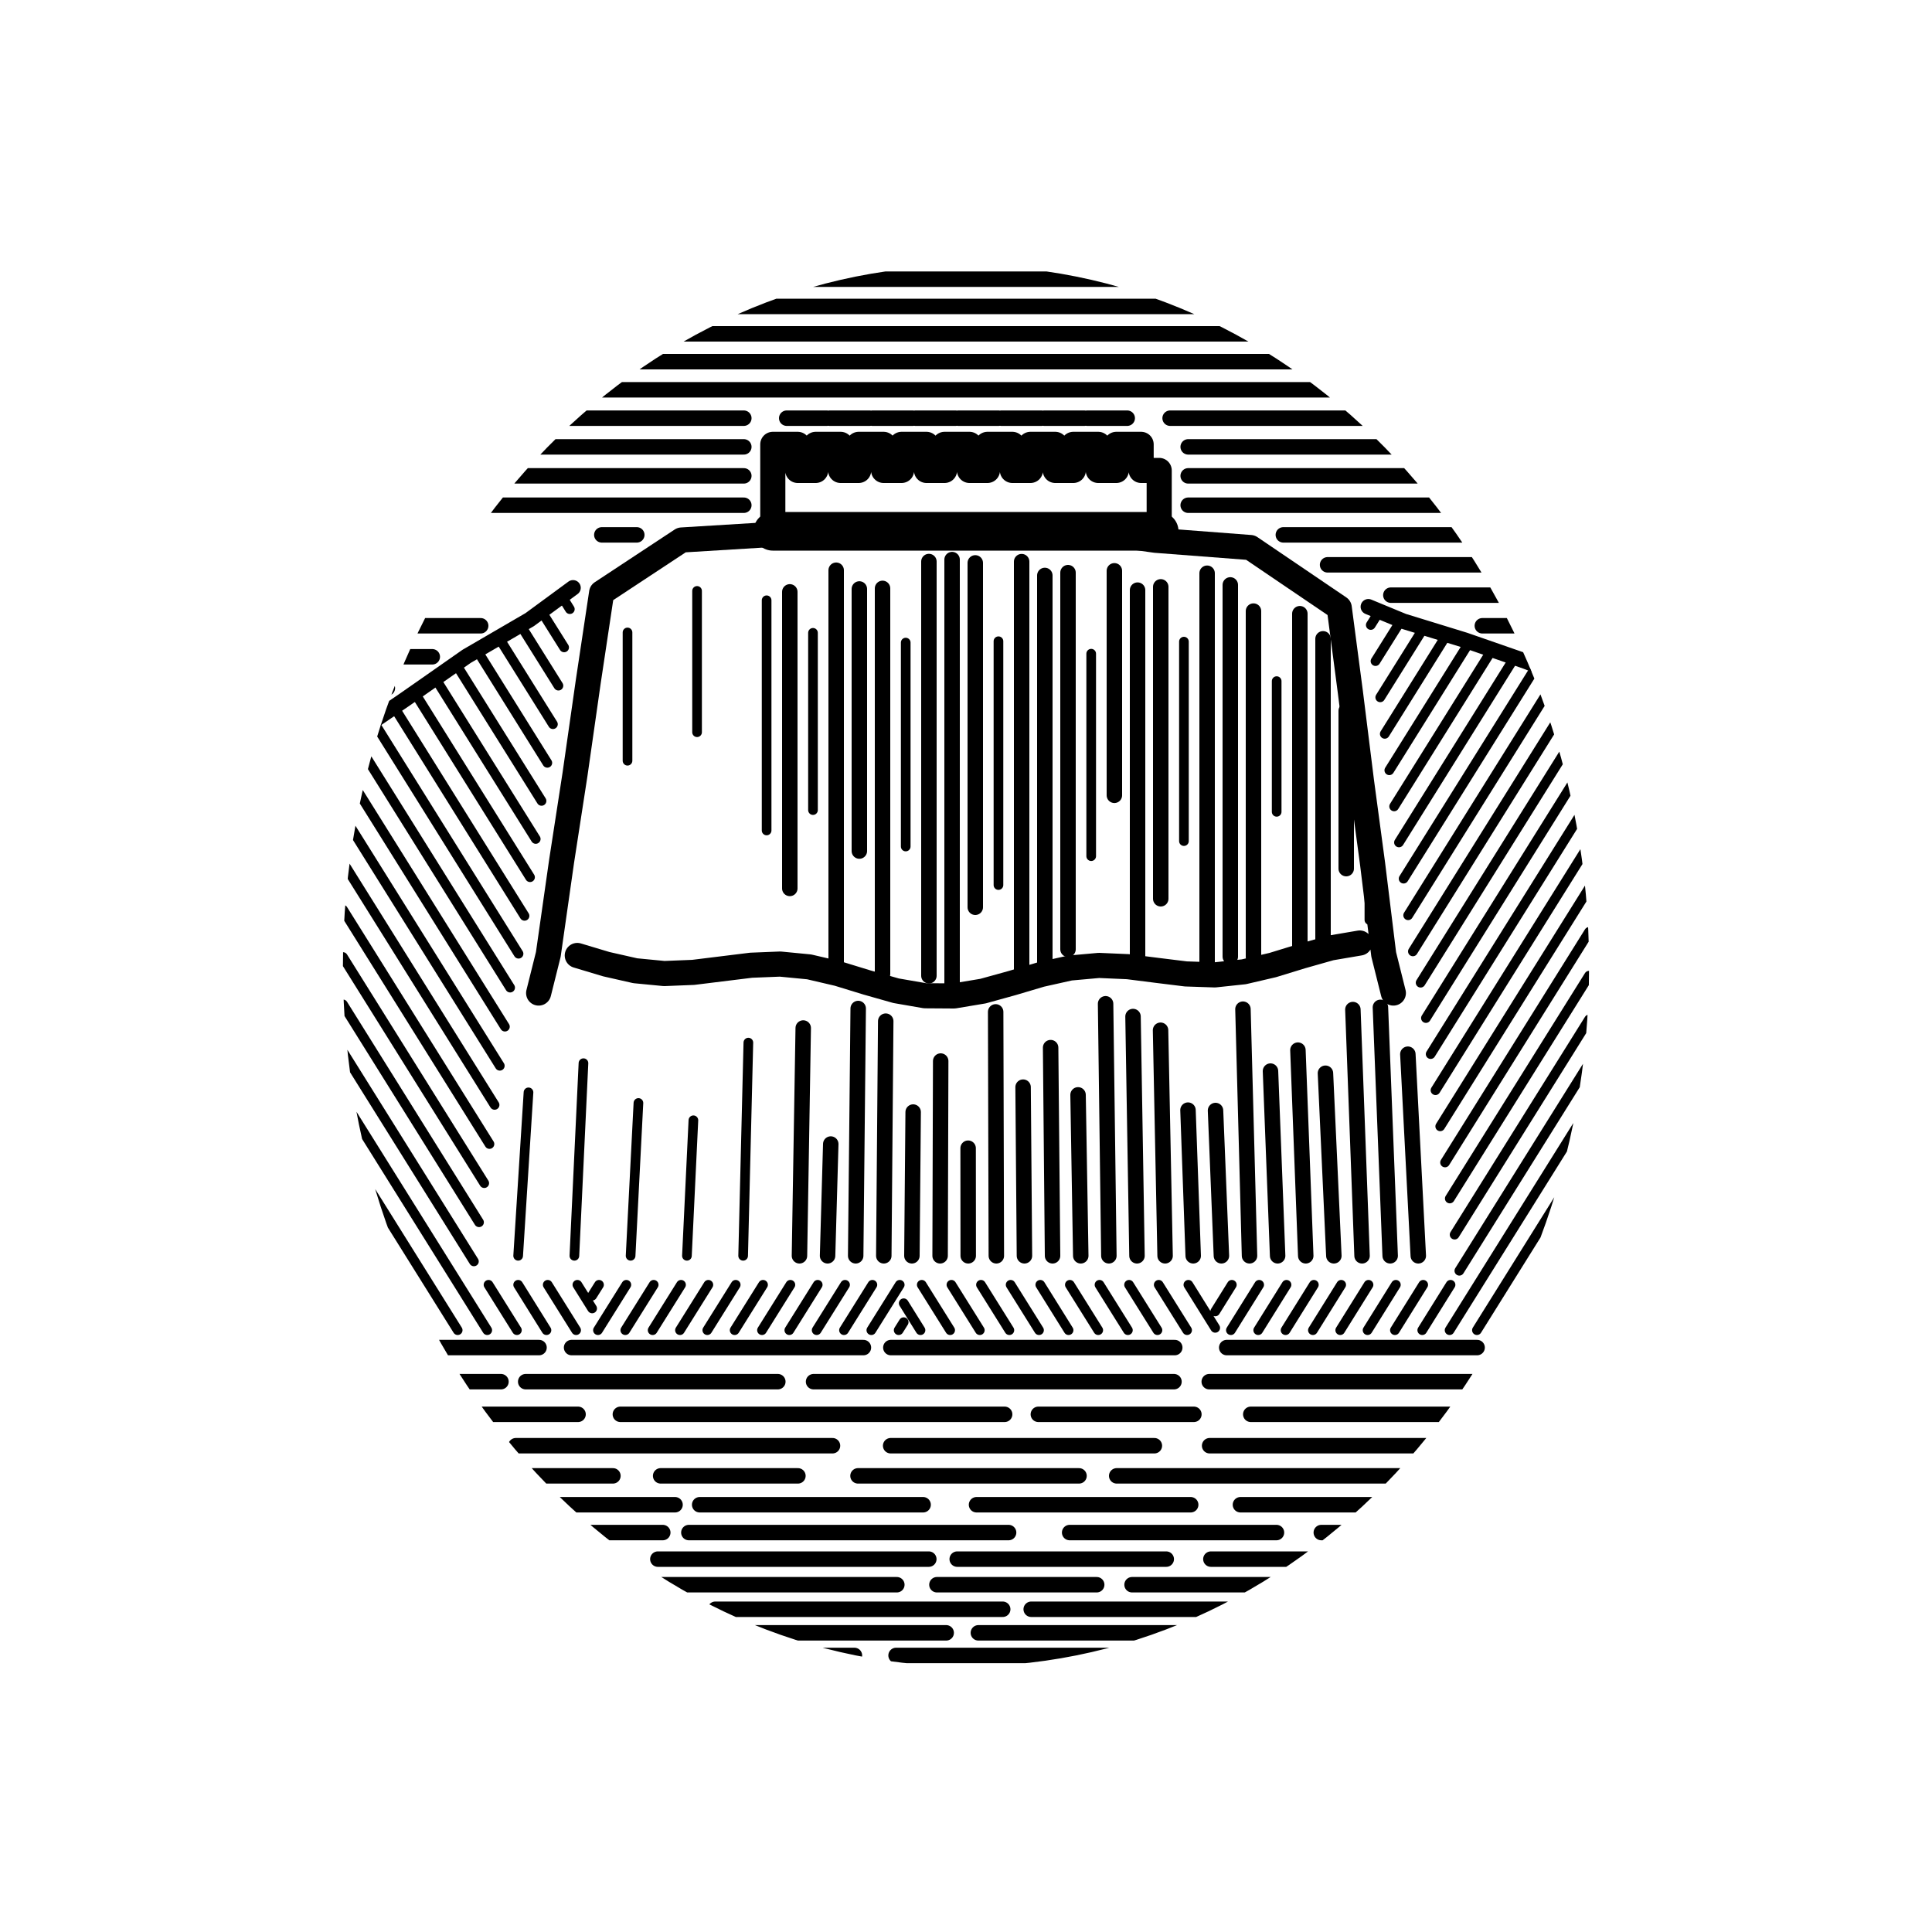
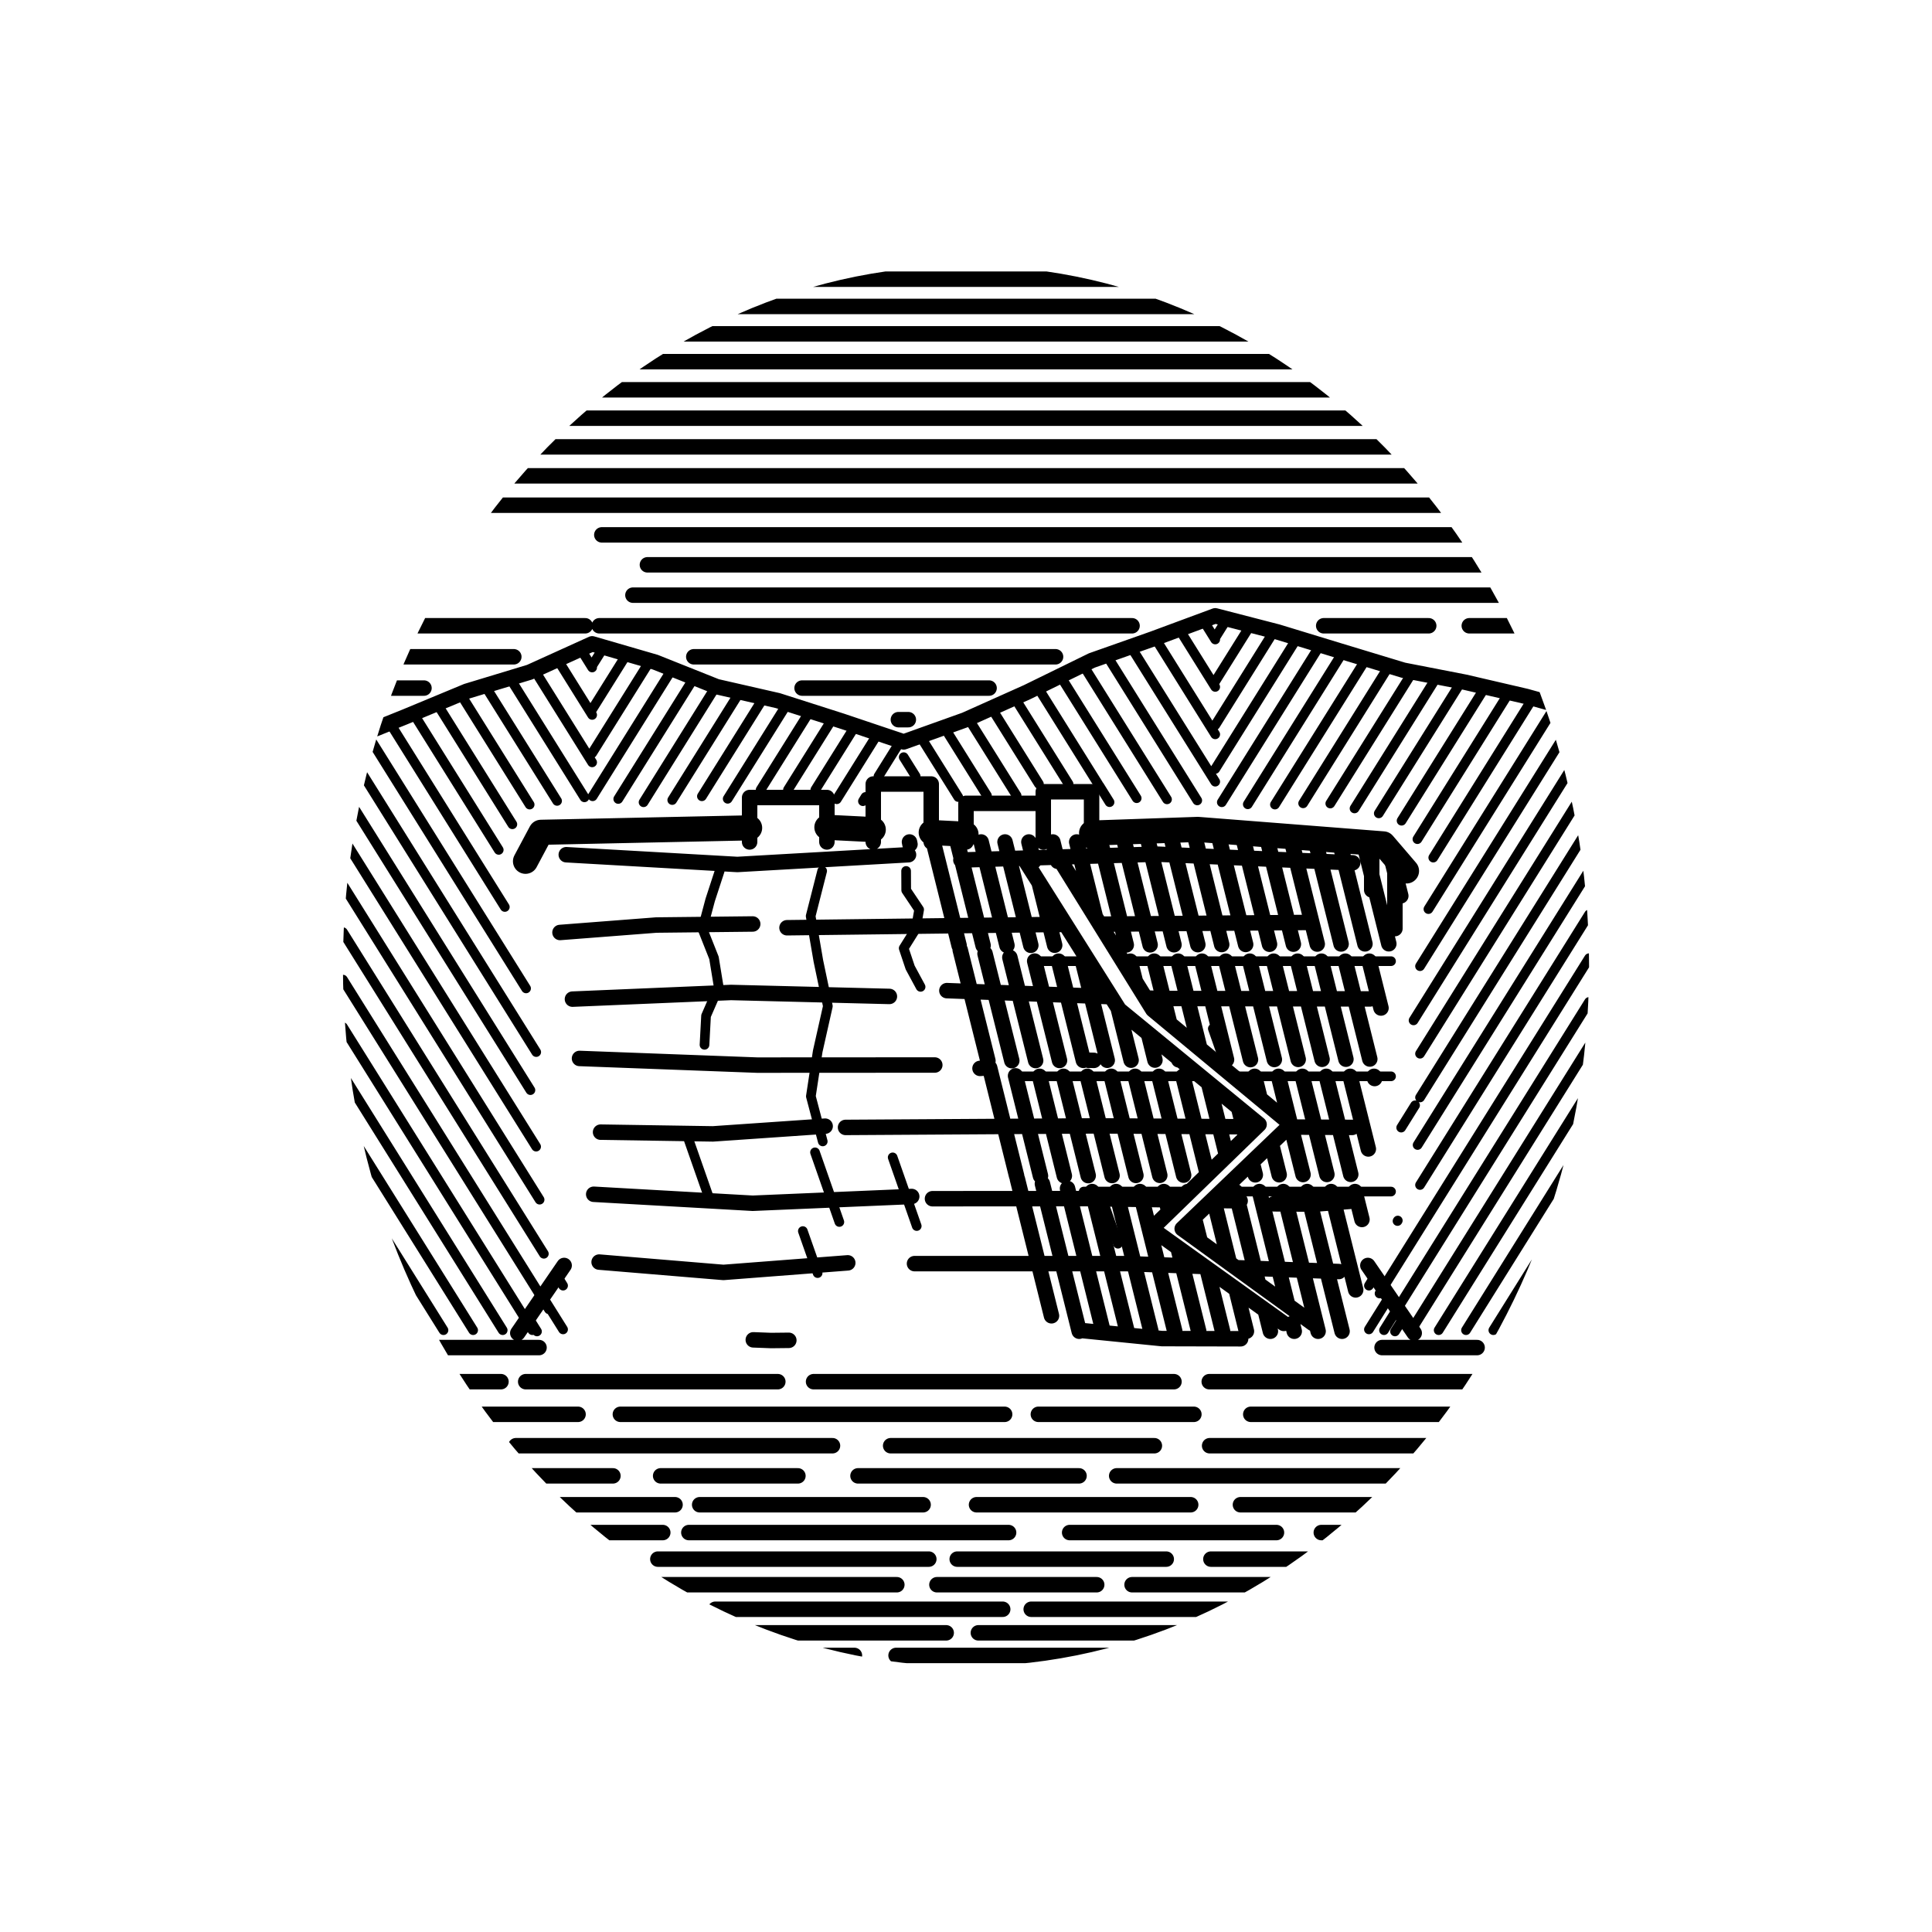
<svg xmlns="http://www.w3.org/2000/svg" viewBox="0 0 200 200">
  <defs>
    <clipPath id="w">
      <path d="M35.5 100A64.5 72.5 0 1 1 164.5 100A64.5 72.5 0 1 1 35.5 100Z" />
    </clipPath>
  </defs>
  <g clip-path="url(#w)" fill="none" stroke="#000" stroke-linecap="round" stroke-linejoin="round">
-     <path d="M58.15 61.71L58.99 63.06M56.04 63.26L58.4 67.02M53.88 64.7L57.81 70.98M51.63 66L57.24 74.97M49.38 67.31L56.66 78.97M47.19 68.72L56.06 82.91M45.06 70.21L55.46 86.85M42.93 71.7L54.87 90.81M40.79 73.18L54.3 94.81M38.64 74.65L53.68 98.73M36.49 76.12L52.81 102.24M35.5 79.44L52.27 106.28M35.5 84.35L51.74 110.33M35.5 89.25L51.2 114.38M35.5 94.16L50.67 118.43M59.77 133L61.3 135.45M35.5 99.07L50.13 122.48M56.7 133L59.64 137.7M35.5 103.97L49.59 126.53M53.64 133L56.57 137.7M35.5 108.88L49.06 130.58M50.57 133L53.51 137.7M35.5 113.79L50.44 137.7M35.5 118.69L47.38 137.7M35.5 123.6L44.31 137.7M35.5 128.51L41.25 137.7M35.5 133.41L38.18 137.7M61.3 134.13L62.01 133M61.9 137.7L64.84 133M64.73 137.7L67.67 133M67.56 137.7L70.5 133M70.39 137.7L73.33 133M73.22 137.7L76.16 133M76.05 137.7L78.99 133M78.88 137.7L81.82 133M81.71 137.7L84.65 133M84.54 137.7L87.48 133M87.37 137.7L90.31 133M90.2 137.7L93.14 133M93.03 137.7L93.55 136.87M123.02 133L125.8 137.46M119.95 133L122.89 137.7M116.88 133L119.82 137.7M113.82 133L116.76 137.7M110.75 133L113.69 137.7M107.69 133L110.62 137.7M104.62 133L107.56 137.7M101.55 133L104.49 137.7M98.49 133L101.43 137.7M95.42 133L98.36 137.7M93.55 134.91L95.29 137.7M141.9 64.7L142.79 63.28M142.39 68.44L145.04 64.21M142.88 72.19L147.4 64.96M143.35 75.97L149.77 65.69M143.82 79.74L152.13 66.44M144.32 83.48L154.46 67.25M144.82 87.21L156.79 68.05M145.3 90.96L159.09 68.9M145.77 94.75L161.37 69.78M146.26 98.49L163.64 70.67M125.8 135.76L127.52 133M147.06 101.73L164.5 73.82M127.42 137.7L130.35 133M147.61 105.39L164.5 78.35M130.25 137.7L133.18 133M148.1 109.12L164.5 82.88M133.08 137.7L136.01 133M148.6 112.86L164.5 87.41M135.91 137.7L138.84 133M149.09 116.6L164.5 91.94M138.74 137.7L141.67 133M149.59 120.34L164.5 96.47M141.57 137.7L144.5 133M150.08 124.07L164.5 101M144.4 137.7L147.33 133M150.58 127.81L164.5 105.53M147.23 137.7L150.16 133M151.07 131.55L164.5 110.06M150.06 137.7L164.5 114.59M152.89 137.7L164.5 119.11M155.72 137.7L164.5 123.64M158.55 137.7L164.5 128.17M161.38 137.7L164.5 132.7M64.96 65.47L64.96 78.75M72.16 61.17L72.16 75.8M79.36 62.14L79.36 85.97M84.16 65.51L84.16 83.86M93.76 66.52L93.76 87.63M103.36 66.38L103.36 91.62M112.96 67.67L112.96 88.63M122.56 66.42L122.56 87.07M132.16 70.51L132.16 84.04M141.76 92.93L141.76 95.23M54.71 113.08L53.64 130M60.4 110.06L59.46 130M66.09 114.18L65.28 130M71.78 115.97L71.11 130M77.47 107.93L76.93 130" stroke-width="1" />
-     <path d="M35.5 28.9L164.5 28.9M35.5 31.72L164.5 31.72M35.5 34.56L164.5 34.56M35.5 37.44L164.5 37.44M35.5 40.35L164.5 40.35M35.5 43.29L77 43.29M81.44 43.29L85.58 43.29M85.89 43.29L90.02 43.29M90.33 43.29L94.47 43.29M94.78 43.29L98.91 43.29M99.22 43.29L103.36 43.29M103.67 43.29L107.8 43.29M108.11 43.29L112.24 43.29M112.56 43.29L116.69 43.29M121.13 43.29L164.5 43.29M35.5 46.26L77 46.26M123 46.26L164.5 46.26M35.5 49.26L77 49.26M123 49.26L164.5 49.26M35.5 52.3L77 52.3M123 52.3L164.5 52.3M35.5 55.37L41.7 55.37M62.3 55.37L65.92 55.37M132.85 55.37L164.5 55.37M35.5 58.47L36.98 58.47M137.43 58.47L164.5 58.47M35.5 61.61L38.48 61.61M143.98 61.61L164.5 61.61M35.5 64.78L49.76 64.78M153.45 64.78L164.5 64.78M35.5 67.99L44.75 67.99M162.27 67.99L164.5 67.99M35.5 71.23L40.1 71.23M35.5 76.8L41.93 72.4L48.31 67.94L54.84 64.14L59.32 60.85M141.65 62.81L145.28 64.31L151.65 66.27L157.98 68.47L164.5 71M35.5 139.5L55.8 139.5M59.17 139.5L89.38 139.5M92.22 139.5L121.61 139.5M126.99 139.5L152.91 139.5M159.03 139.5L164.5 139.5M35.5 143.03L51.86 143.03M54.42 143.03L80.52 143.03M84.22 143.03L121.53 143.03M125.18 143.03L158.82 143.03M35.5 146.41L39.05 146.41M42.64 146.41L59.84 146.41M64.22 146.41L104 146.41M107.49 146.41L123.59 146.41M129.48 146.41L151.73 146.41M155.86 146.41L164.5 146.41M35.5 149.66L47.43 149.66M53.4 149.66L86.18 149.66M92.2 149.66L119.5 149.66M125.22 149.66L156.1 149.66M159.16 149.66L164.5 149.66M35.5 152.78L63.45 152.78M68.39 152.78L82.6 152.78M88.82 152.78L111.7 152.78M115.6 152.78L152.34 152.78M155.84 152.78L164.5 152.78M35.5 155.77L69.88 155.77M72.43 155.77L95.56 155.77M101.09 155.77L123.26 155.77M128.41 155.77L144.4 155.77M147.22 155.77L164.5 155.77M35.5 158.65L68.61 158.65M71.31 158.65L104.41 158.65M110.73 158.65L132.14 158.65M136.78 158.65L164.5 158.65M35.5 161.4L62.79 161.4M68.1 161.4L96.15 161.4M99.09 161.4L120.73 161.4M125.35 161.4L143.38 161.4M146.89 161.4L164.5 161.4M35.5 164.05L56.39 164.05M62.12 164.05L92.84 164.05M96.99 164.05L113.53 164.05M117.19 164.05L156.07 164.05M159.87 164.05L164.5 164.05M35.5 166.59L67.83 166.59M74.05 166.59L103.8 166.59M106.75 166.59L130.15 166.59M134.27 166.59L149.61 166.59M153.8 166.59L164.5 166.59M41.28 169.03L57.9 169.03M62.45 169.03L97.95 169.03M101.28 169.03L130.79 169.03M133.7 169.03L157.16 169.03M162.31 169.03L164.5 169.03M35.5 171.37L51.29 171.37M57.73 171.37L88.45 171.37M92.76 171.37L126.06 171.37M128.72 171.37L158.79 171.37M81.76 61.27L81.76 91.97M86.56 59.03L86.56 100.48M88.96 60.97L88.96 88.1M91.36 60.91L91.36 100.82M96.16 58.13L96.16 101.01M98.56 57.93L98.56 101.98M100.96 58.27L100.96 93.92M105.76 58.14L105.76 101.32M108.16 59.57L108.16 100.42M110.56 59.28L110.56 98.27M115.36 59.09L115.36 82.33M117.76 61.09L117.76 99.38M120.16 60.75L120.16 93.04M124.96 59.34L124.96 100.18M127.36 60.55L127.36 99.03M129.76 63.26L129.76 99.07M134.56 63.53L134.56 98.25M136.96 66.13L136.96 97.68M139.36 73.58L139.36 89.92M83.15 106.42L82.76 130M86 118.43L85.67 130M88.84 104.4L88.58 130M91.69 105.71L91.49 130M94.53 115.12L94.4 130M97.38 109.84L97.32 130M100.22 118.86L100.23 130M103.07 104.75L103.14 130M105.91 112.54L106.05 130M108.76 108.45L108.96 130M111.6 113.34L111.88 130M114.45 103.91L114.79 130M117.29 105.23L117.7 130M120.14 106.65L120.61 130M122.98 114.92L123.52 130M125.83 114.96L126.44 130M128.67 104.47L129.35 130M131.52 110.88L132.26 130M134.36 108.71L135.17 130M137.21 111.1L138.08 130M140.05 104.51L141 130M142.9 104.28L143.91 130M145.74 109.13L146.82 130" stroke-width="1.6" />
-     <path d="M55.76 102.8L56.76 98.8L58.14 89.13L59.52 80.19L60.9 70.54L62.28 61.36L70.56 55.9L80.37 55.3L83.68 55M113 55L119.63 55.93L129.44 56.68L138.64 62.92L139.79 71.65L140.94 80.87L142.09 89.43L143.24 98.8L144.24 102.8M59.76 98.91L62.76 99.81L65.76 100.49L68.76 100.78L71.76 100.66L74.76 100.29L77.76 99.92L80.76 99.8L83.76 100.09L86.76 100.79L89.76 101.71L92.76 102.56L95.76 103.08L98.76 103.1L101.76 102.6L104.76 101.77L107.76 100.88L110.76 100.21L113.76 99.94L116.76 100.07L119.76 100.45L122.76 100.82L125.76 100.92L128.76 100.6L131.76 99.9L134.76 98.98L137.76 98.13L140.76 97.62M80 55L80 46L82.58 46L82.58 48.7L84.44 48.7L84.44 46L87.02 46L87.02 48.7L88.89 48.7L88.89 46L91.47 46L91.47 48.7L93.33 48.7L93.33 46L95.91 46L95.91 48.7L97.78 48.7L97.78 46L100.36 46L100.36 48.7L102.22 48.7L102.22 46L104.8 46L104.8 48.7L106.67 48.7L106.67 46L109.24 46L109.24 48.7L111.11 48.7L111.11 46L113.69 46L113.69 48.7L115.56 48.7L115.56 46L118.13 46L118.13 48.7L120 48.7L120 48.7L120 55Z" stroke-width="2.6" />
-     <path d="M80 55L120 55" stroke-width="4" />
+     <path d="M60.11 67.19L61.3 69.1M57.72 68.27L61.3 74.01M55.33 69.36L61.3 78.92M52.79 70.2L60.5 82.54M50.21 70.98L57.67 82.91M47.67 71.83L54.83 83.29M45.24 72.84L53.04 85.33M42.8 73.85L51.63 87.98M40.36 74.84L52.26 93.89M37.91 75.83L54.46 102.32M35.5 76.88L55.51 108.91M35.5 81.79L54.91 112.85M35.5 86.69L55.5 118.7M35.5 91.6L55.86 124.19M35.5 96.5L56.3 129.79M35.5 101.41L56.83 135.54M35.5 106.32L55.11 137.7M35.5 111.22L52.04 137.7M35.5 116.13L48.98 137.7M35.5 121.04L45.91 137.7M35.5 125.94L42.85 137.7M35.5 130.85L39.78 137.7M35.5 135.76L36.72 137.7M61.3 68.91L62.5 67M61.3 73.44L64.89 67.7M61.3 77.97L67.29 68.39M61.35 82.43L69.58 69.25M64 82.71L71.85 70.15M66.62 83.05L74.11 71.05M69.59 82.82L76.58 71.63M72.66 82.43L79.06 72.19M75.33 82.69L81.49 72.84M78.74 81.76L83.85 73.59M81.57 81.76L86.21 74.34M84.4 81.76L88.55 75.12M86.62 82.74L90.89 75.91M89.33 82.94L89.6 82.5M90.94 80.36L93.23 76.69M124.56 64.21L125.8 66.2M122.07 65.13L125.8 71.11M119.58 66.05L125.8 76.02M117.07 66.95L125.8 80.92M114.56 67.83L123.94 82.86M112.11 68.82L120.81 82.75M109.76 69.97L117.67 82.63M107.41 71.12L113.68 81.16M113.8 81.34L114.86 83.04M105.04 72.23L110.62 81.16M102.64 73.3L107.55 81.16M100.25 74.38L105.24 82.36M97.76 75.3L102.17 82.36M95.25 76.19L99.2 82.51M93.55 78.38L94.79 80.36M125.8 66.01L127.02 64.06M125.8 70.54L129.46 64.69M125.8 75.07L131.89 65.32M125.8 79.6L134.28 66.03M126.48 83.05L136.66 66.76M129.17 83.26L139.03 67.48M131.98 83.29L141.41 68.21M134.9 83.16L143.79 68.93M137.71 83.18L146.22 69.57M140.22 83.69L148.74 70.06M142.73 84.2L151.27 70.55M145.09 84.96L153.75 71.11M146.73 86.87L156.22 71.68M148.37 88.78L158.67 72.28M147.87 94.11L161.09 72.95M147 100.02L163.5 73.62M146.33 105.63L164.5 76.55M147 109.08L164.5 81.07M145.05 116.73L146.49 114.42M147 113.61L164.5 85.6M146.75 118.53L164.5 90.13M144.67 126.4L144.7 126.35M147 122.67L164.5 94.66M142.81 133.9L164.5 99.19M143.27 137.7L164.5 103.72M146.1 137.7L164.5 108.25M148.93 137.7L164.5 112.78M151.76 137.7L164.5 117.31M154.59 137.7L164.5 121.84M157.42 137.7L164.5 126.36M160.25 137.7L164.5 130.89M163.08 137.7L164.5 135.42M125.55 106.48L126.68 109.7M84.37 119.29L86.89 126.5M92.41 119.81L94.9 126.92M113.84 123.35L115.73 128.75M83.11 127.44L84.64 131.79M71.3 118.01L73.37 123.92M107.18 99.5L112.7 99.5M116.23 99.5L144 99.5M105.32 111.42L124.28 111.42M127.66 111.42L144 111.42M112.18 123.35L123.19 123.35M126.4 123.35L144 123.35M74.5 90.16L73.52 93.16L72.72 96.16L73.91 99.16L74.4 102.16L73.09 105.16L72.93 108.16M85.11 90.16L83.92 94.83L84.72 99.49L85.7 104.16L84.65 108.83L83.94 113.49L85.17 118.16M93.8 90.16L93.81 92.16L95.15 94.16L94.8 96.16L93.55 98.16L94.22 100.16L95.3 102.16M57.77 132.25L58.29 133.09M56.28 134.41L58.29 137.62M54.8 136.57L55.59 137.83M141.71 133.09L142.23 132.25M141.71 137.62L143.72 134.41M144.41 137.83L145.2 136.57" stroke-width="1" />
+     <path d="M35.5 28.9L164.5 28.9M35.5 31.72L164.5 31.72M35.5 34.56L164.5 34.56M35.5 37.44L164.5 37.44M35.5 40.35L164.5 40.35M35.5 43.29L164.5 43.29M35.5 46.26L164.5 46.26M35.5 49.26L164.5 49.26M35.5 52.3L164.5 52.3M35.5 55.37L41.7 55.37M62.3 55.37L164.5 55.37M35.5 58.47L36.98 58.47M67.02 58.47L164.5 58.47M35.5 61.61L38.48 61.61M65.52 61.61L164.5 61.61M35.5 64.78L60.58 64.78M62.04 64.78L117.19 64.78M137.03 64.78L147.9 64.78M152.1 64.78L164.5 64.78M35.5 67.99L53.19 67.99M71.82 67.99L109.27 67.99M159.41 67.99L164.5 67.99M35.5 71.23L43.89 71.23M83.03 71.23L102.39 71.23M163.18 71.23L164.5 71.23M35.5 74.5L35.85 74.5M93 74.5L94.03 74.5M35.5 76.8L41.93 74.21L48.31 71.56L54.84 69.58L61.3 66.65L67.84 68.55L74.18 71.08L80.53 72.53L87.13 74.64L93.55 76.8L99.9 74.53L106.33 71.65L113.03 68.37L119.35 66.14L125.8 63.75L132.26 65.42L138.55 67.34L145.28 69.38L151.65 70.62L157.98 72.09L164.5 73.9M35.5 139.5L55.8 139.5M143.07 139.5L152.91 139.5M159.03 139.5L164.5 139.5M35.5 143.03L51.86 143.03M54.42 143.03L80.52 143.03M84.22 143.03L121.53 143.03M125.18 143.03L158.82 143.03M35.5 146.41L39.05 146.41M42.64 146.41L59.84 146.41M64.22 146.41L104 146.41M107.49 146.41L123.59 146.41M129.48 146.41L151.73 146.41M155.86 146.41L164.5 146.41M35.5 149.66L47.43 149.66M53.4 149.66L86.18 149.66M92.2 149.66L119.5 149.66M125.22 149.66L156.1 149.66M159.16 149.66L164.5 149.66M35.5 152.78L63.45 152.78M68.39 152.78L82.6 152.78M88.82 152.78L111.7 152.78M115.6 152.78L152.34 152.78M155.84 152.78L164.5 152.78M35.5 155.77L69.88 155.77M72.43 155.77L95.56 155.77M101.09 155.77L123.26 155.77M128.41 155.77L144.4 155.77M147.22 155.77L164.5 155.77M35.5 158.65L68.61 158.65M71.31 158.65L104.41 158.65M110.73 158.65L132.14 158.65M136.78 158.65L164.5 158.65M35.5 161.4L62.79 161.4M68.1 161.4L96.15 161.4M99.09 161.4L120.73 161.4M125.35 161.4L143.38 161.4M146.89 161.4L164.5 161.4M35.5 164.05L56.39 164.05M62.12 164.05L92.84 164.05M96.99 164.05L113.53 164.05M117.19 164.05L156.07 164.05M159.87 164.05L164.5 164.05M35.5 166.59L67.83 166.59M74.05 166.59L103.8 166.59M106.75 166.59L130.15 166.59M134.27 166.59L149.61 166.59M153.8 166.59L164.5 166.59M41.28 169.03L57.9 169.03M62.45 169.03L97.95 169.03M101.28 169.03L130.79 169.03M133.7 169.03L157.16 169.03M162.31 169.03L164.5 169.03M35.5 171.37L51.29 171.37M57.73 171.37L88.45 171.37M92.76 171.37L126.06 171.37M128.72 171.37L158.79 171.37M58.62 88.48L76.33 89.49L94.05 88.48M99.47 89.03L119.75 88.42L140.03 89.32M57.97 96.53L67.94 95.76L77.92 95.65M81.47 96.04L108.47 95.71L110.3 95.7M113.85 95.67L135.47 95.49M59.26 103.43L75.67 102.74L92.07 103.15M98.02 102.55L115.02 103.18M118.59 103.31L119.92 103.36L141.83 103.41M59.99 109.57L78.38 110.26L96.77 110.25M101.45 110.6L102.41 110.53M112.71 109.77L112.84 109.76L113.24 109.77M62.17 117.2L73.8 117.38L85.42 116.58M87.53 116.71L113.75 116.55L130.09 116.65M133.38 116.67L139.98 116.71M61.46 123.63L77.92 124.56L94.38 123.86M96.53 124.09L112.46 124.08L122.29 124.22M125.44 124.27L128.38 124.31M131.88 124.62L136.15 124.65L140.42 124.31M62.02 130.65L74.89 131.72L87.76 130.73M94.67 130.81L116.63 130.81L124.68 131.11M127.94 131.23L138.59 131.63M77.98 138.7L79.82 138.77L81.66 138.75M112.13 137.75L120.28 138.57L128.43 138.59M144.4 88.76L144.4 96.13M142 87.12L142 92.13M143.9 88.32L145.01 92.74M141.2 87.39L143.77 97.7M138.68 87.2L141.3 97.71M141.75 99.5L142.96 104.35M136.15 87L138.83 97.72M139.27 99.5L141.8 109.63M142.24 111.42L142.3 111.65M133.63 86.8L136.36 97.73M136.8 99.5L139.33 109.65M139.77 111.42L141.65 118.94M131.11 86.61L133.89 97.74M134.33 99.5L136.86 109.66M137.3 111.42L139.83 121.57M140.27 123.35L140.99 126.24M128.59 86.41L131.42 97.75M131.85 99.5L134.39 109.67M134.82 111.42L137.36 121.58M137.8 123.35L140.34 133.53M126.06 86.21L128.95 97.77M129.38 99.5L131.92 109.68M132.35 111.42L133.57 116.33M133.6 116.45L134.89 121.59M135.32 123.35L138.93 137.81M123.56 86.07L126.47 97.78M126.9 99.5L129.45 109.69M129.88 111.42L130.45 113.74M131.61 118.36L132.42 121.61M132.85 123.35L136.45 137.81M121.1 86.16L124 97.79M124.43 99.5L126.97 109.7M128.21 114.65L128.97 117.73M129.61 120.28L129.95 121.62M130.38 123.35L133.31 135.12M133.78 137L133.98 137.81M118.65 86.24L121.53 97.8M121.96 99.5L124.22 108.57M125.1 112.1L126.98 119.66M127.9 123.35L130.29 132.94M130.96 135.61L131.51 137.81M116.2 86.33L119.06 97.81M119.48 99.5L121.1 105.98M121.99 109.55L122.03 109.72M122.46 111.42L124.99 121.59M125.62 124.1L127.27 130.75M127.95 133.45L129.03 137.81M113.75 86.41L116.59 97.82M117.01 99.5L117.54 101.61M118.88 107L119.56 109.74M119.98 111.42L122.53 121.65M122.96 123.35L123 123.53M123.62 126.01L124.26 128.56M124.94 131.3L126.56 137.81M111.46 87.16L113.4 94.93M115.74 104.33L117.09 109.75M117.51 111.42L120.06 121.67M120.48 123.35L121.01 125.46M121.93 129.14L124.09 137.81M108.99 87.16L109.49 89.16M112.06 99.5L114.62 109.76M115.04 111.42L117.59 121.68M118.01 123.35L121.61 137.81M106.51 87.16L107.01 89.16M107.56 91.34L109.18 97.85M109.59 99.5L112.15 109.77M112.56 111.42L115.12 121.69M115.54 123.35L119.14 137.81M104.04 87.16L106.71 97.86M107.11 99.49L109.68 109.78M110.09 111.42L112.65 121.7M113.06 123.35L116.67 137.81M101.57 87.16L104.24 97.87M104.54 99.11L107.21 109.79M107.62 111.42L110.18 121.72M110.51 123.03L114.19 137.81M98.93 86.5L101.77 97.88M101.97 98.72L104.74 109.8M105.13 111.37L107.71 121.73M107.91 122.54L111.72 137.81M96.42 86.37L99.29 97.89M99.4 98.33L102.27 109.82M102.45 110.54L105.24 121.74M105.32 122.05L108.85 136.21M94.15 87.16L94.2 87.4M132.9 137L119.22 127.2L130.34 116.4L115.86 104.52L106.18 89.16M135.9 137L122.38 127.2L133.66 116.4L119.34 104.52L109.82 89.16M77.6 87.16L77.6 82.56L85.6 82.56L85.6 87.16M90.4 87.16L90.4 81.16L96.4 81.16L96.4 87.16M100 87.16L100 83.16L108 83.16M108 87.16L108 81.96L113 81.96L113 87.16M58.4 131L53.6 138M141.6 131L146.4 138" stroke-width="1.6" />
+     <path d="M54.4 89.16L56 86.16L77.6 85.7M85.6 85.64L90.4 85.88M96.4 86.18L100 86.36M113 86.24L124 85.86L143.2 87.36L145.6 90.16" stroke-width="2.6" />
  </g>
</svg>
